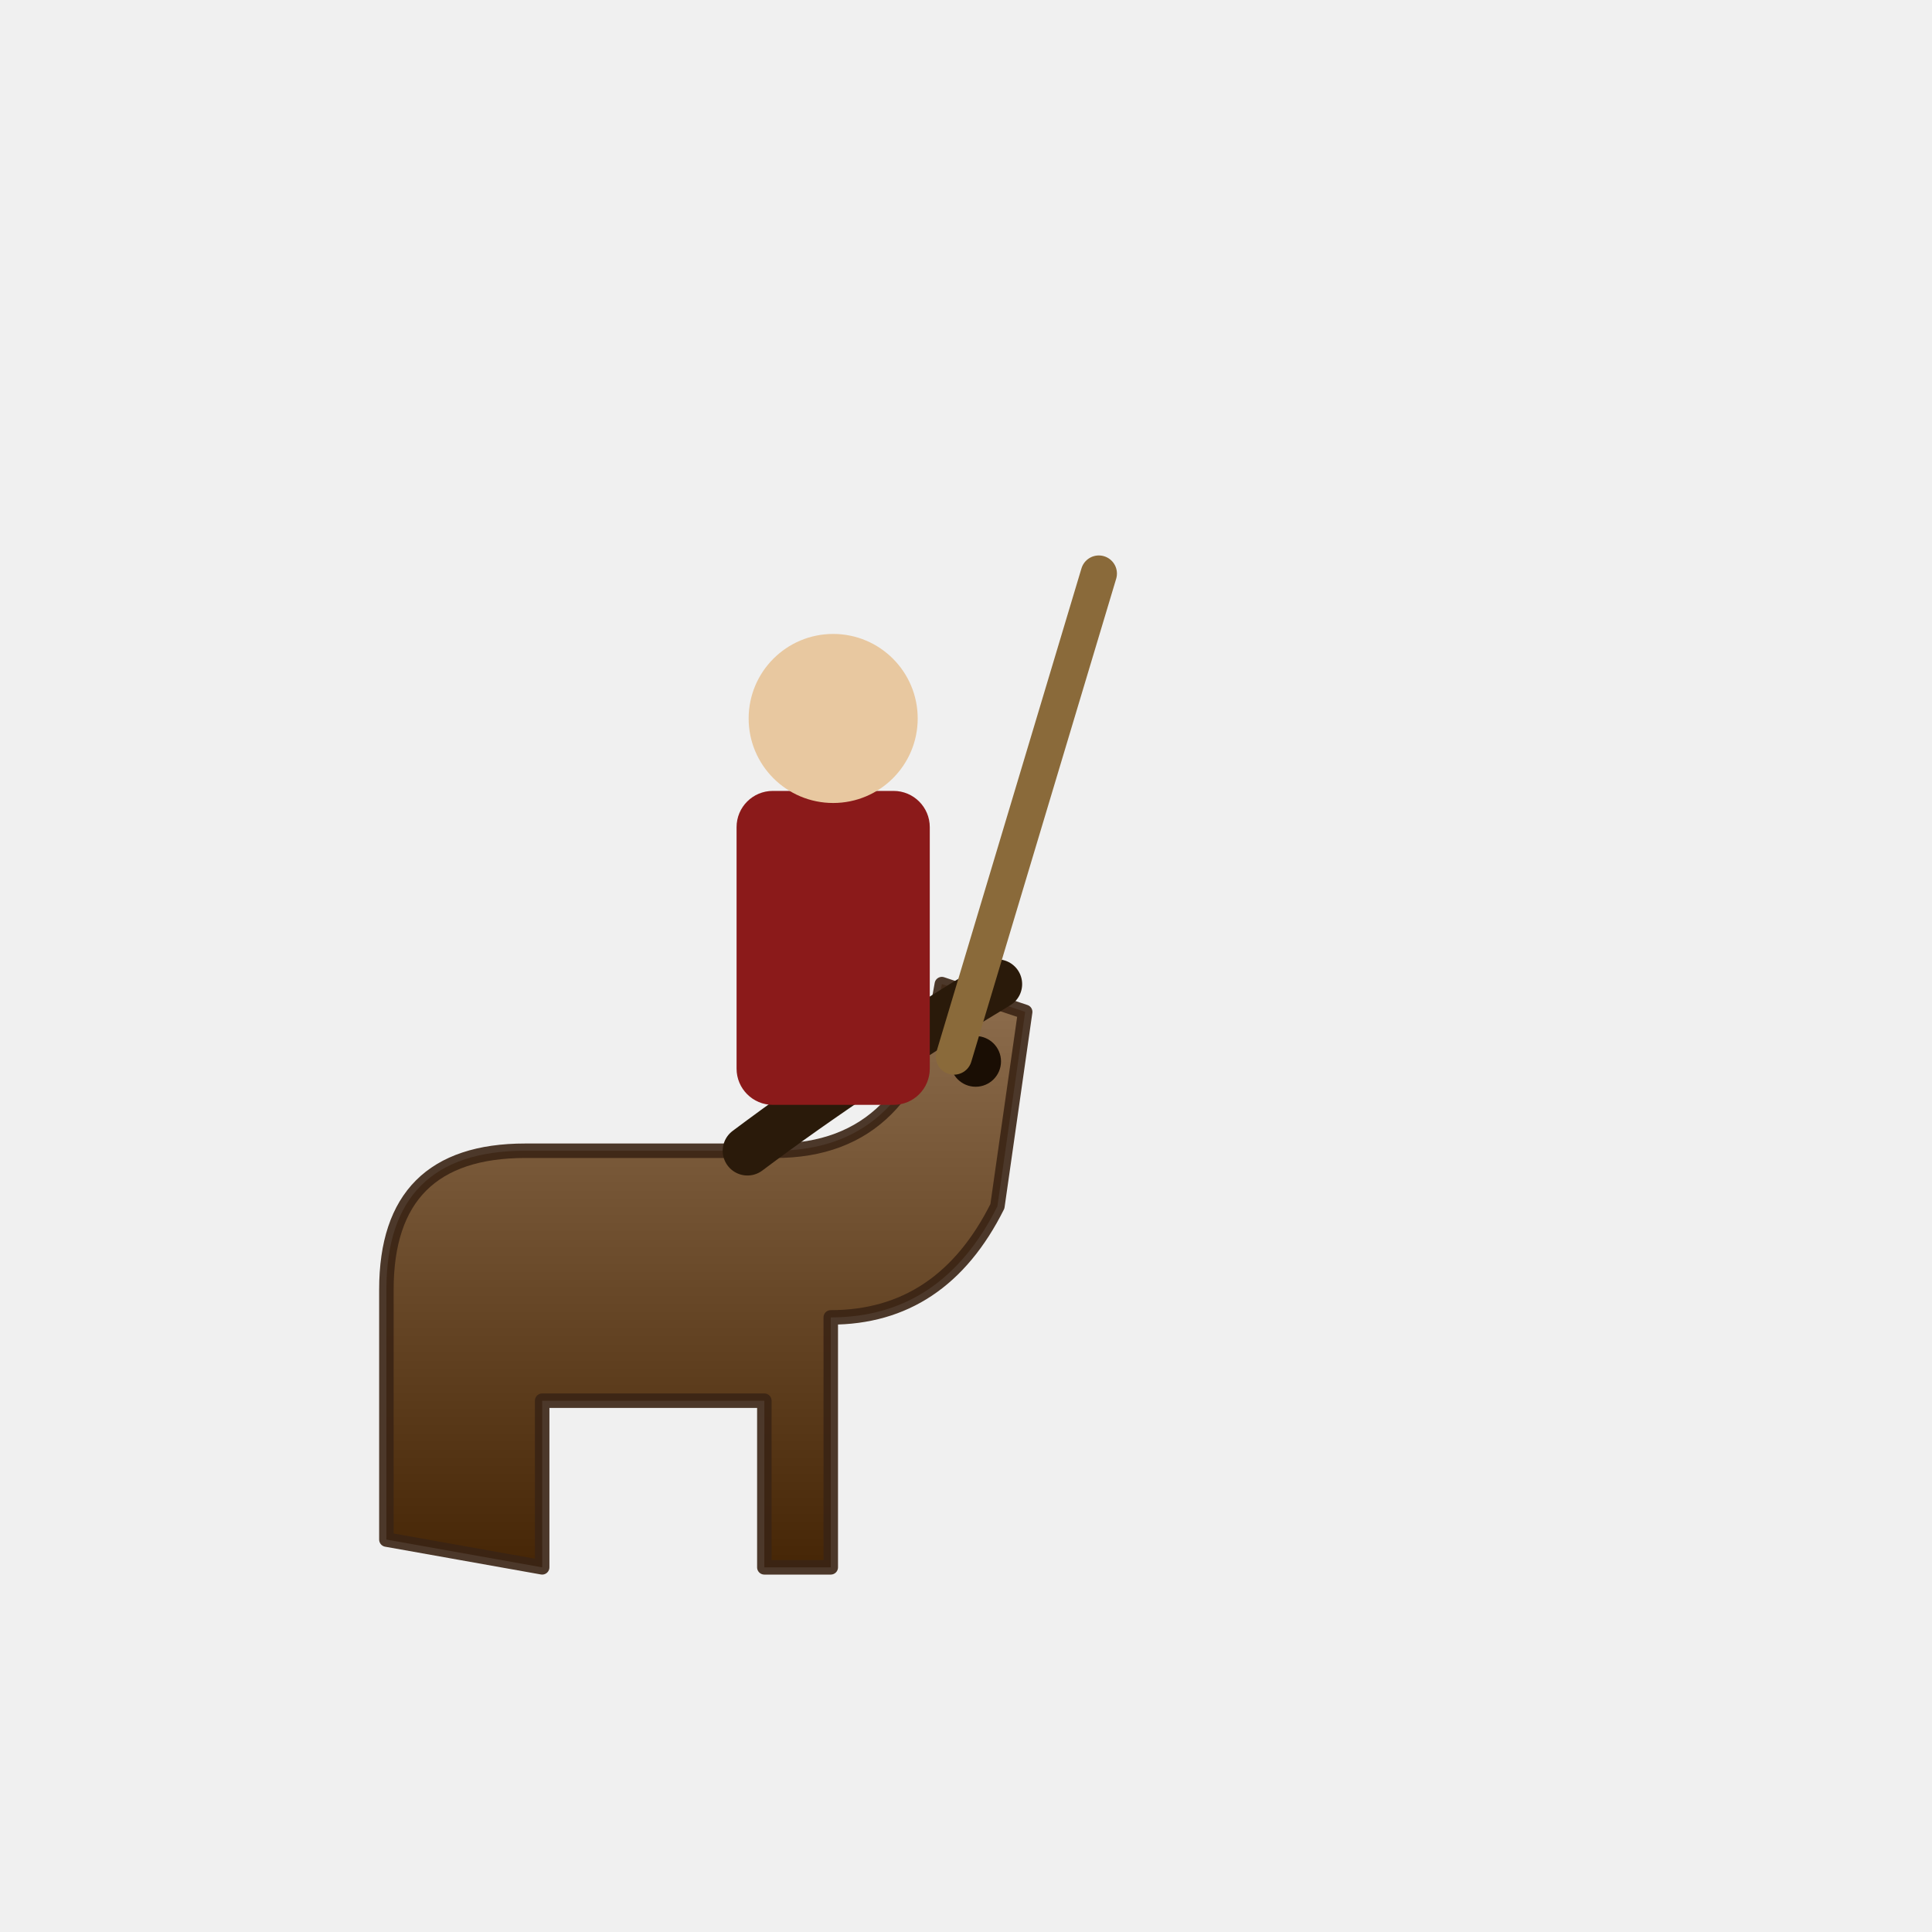
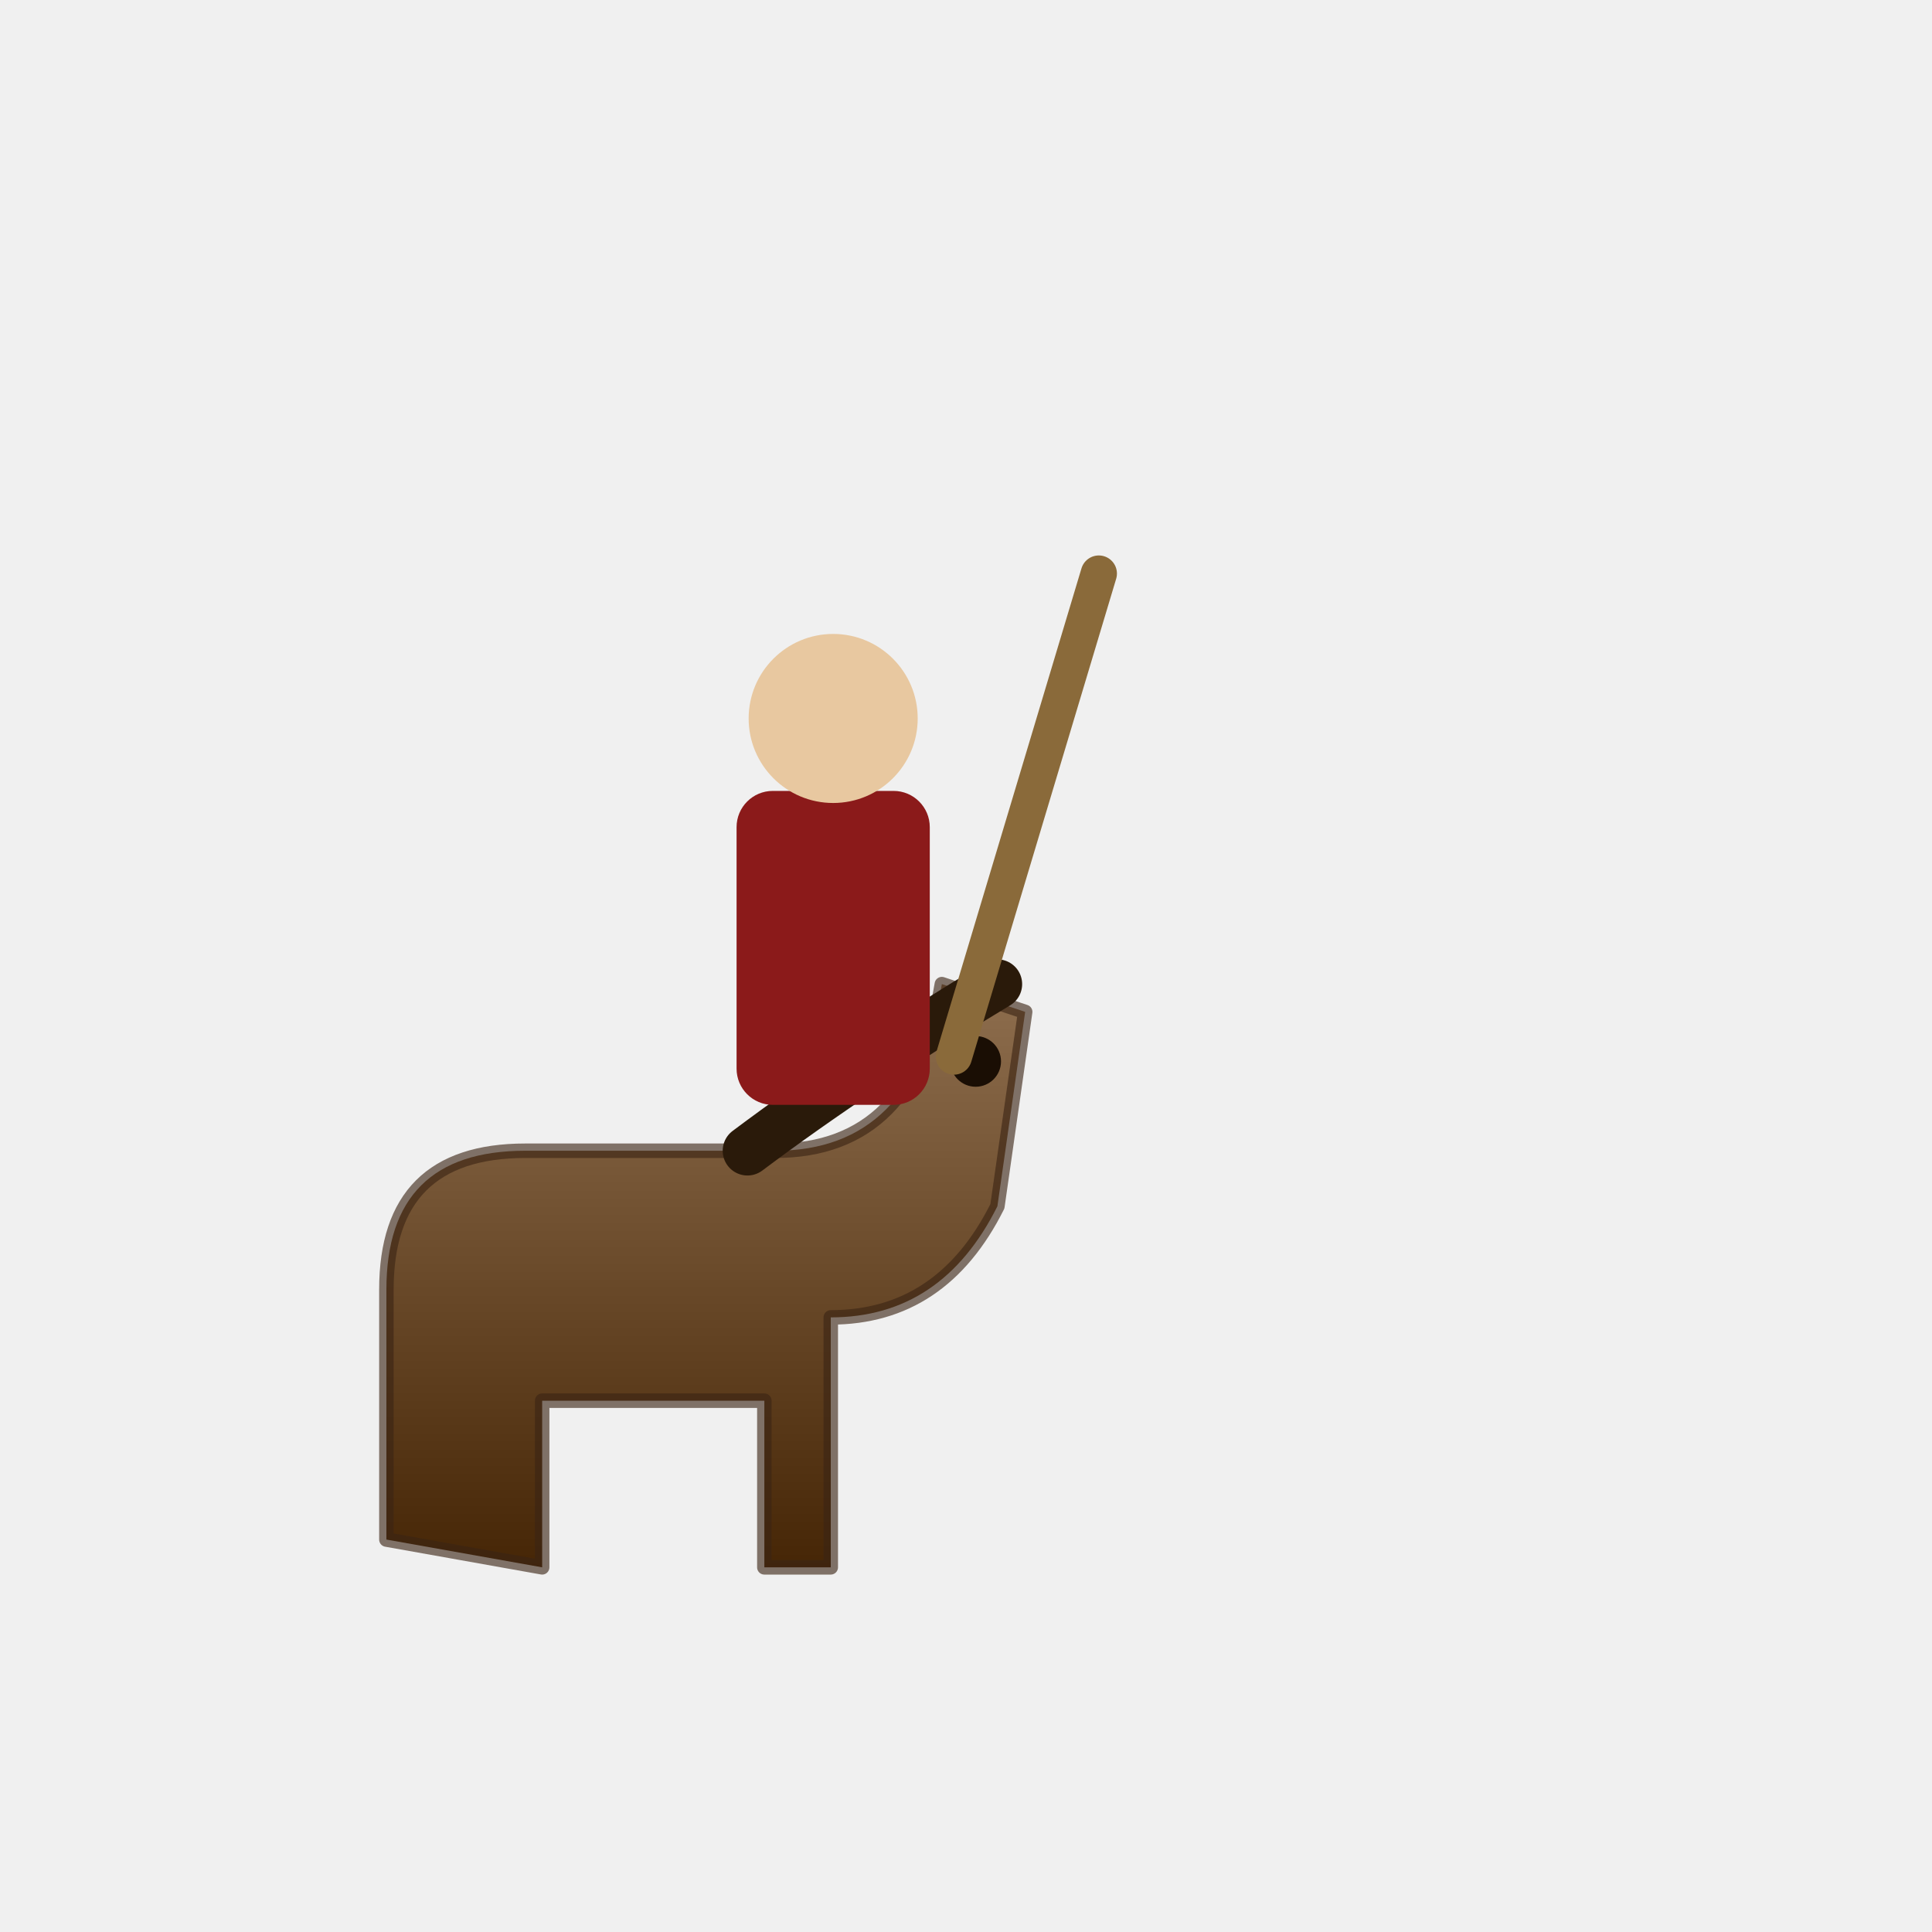
<svg xmlns="http://www.w3.org/2000/svg" viewBox="0 0 256 256" width="256" height="256">
  <defs>
    <pattern id="gtex" width="6" height="6" patternUnits="userSpaceOnUse">
      <circle cx="1.5" cy="1.5" r="0.8" fill="#000" opacity="0.18" />
      <circle cx="4.5" cy="4" r="0.6" fill="#fff" opacity="0.18" />
    </pattern>
    <pattern id="stripes" width="8" height="8" patternUnits="userSpaceOnUse" patternTransform="rotate(45)">
      <rect width="4" height="8" fill="#fff" opacity="0.35" />
    </pattern>
+     <linearGradient id="ao" x1="0" y1="0" x2="0" y2="1">
+       <stop offset="0.55" stop-color="#1a0e04" stop-opacity="0" />
+       <stop offset="1" stop-color="#1a0e04" stop-opacity="0.3" />
+     </linearGradient>
    <pattern id="stonetex" width="12" height="7" patternUnits="userSpaceOnUse">
      <path d="M0,3.5 h12 M6,0 v3.5 M0,3.5 v3.5 M12,3.5 v3.5" stroke="#000" stroke-width="0.9" fill="none" opacity="0.16" />
+     </pattern>
+     <pattern id="marbletex" width="16" height="16" patternUnits="userSpaceOnUse">
+       <path d="M0,10 q4,-3 8,0 t8,0 M-2,3 q5,2 10,-1 t8,1" stroke="#000" stroke-width="0.6" fill="none" opacity="0.08" />
+     </pattern>
+     <pattern id="sandtex" width="14" height="8" patternUnits="userSpaceOnUse">
+       <path d="M0,4 h14 M7,0 v4 M0,4 v4 M14,4 v4" stroke="#000" stroke-width="0.8" fill="none" opacity="0.13" />
+     </pattern>
+     <pattern id="hidetex" width="10" height="10" patternUnits="userSpaceOnUse">
+       <path d="M0,5 h10" stroke="#000" stroke-width="0.7" opacity="0.16" stroke-dasharray="1.5 2" />
+       <path d="M5,0 v10" stroke="#000" stroke-width="0.7" opacity="0.1" stroke-dasharray="1.5 2" />
+     </pattern>
+     <pattern id="plastertex" width="9" height="9" patternUnits="userSpaceOnUse">
+       <circle cx="2" cy="3" r="0.6" fill="#000" opacity="0.08" />
+       <circle cx="6.5" cy="7" r="0.5" fill="#fff" opacity="0.14" />
+     </pattern>
+     <pattern id="thatchtex" width="6" height="6" patternUnits="userSpaceOnUse" patternTransform="rotate(75)">
+       <path d="M0,3 h6" stroke="#000" stroke-width="0.9" opacity="0.16" />
+       <path d="M0,0.8 h6" stroke="#fff" stroke-width="0.5" opacity="0.12" />
+     </pattern>
+     <pattern id="mosaictex" width="4" height="4" patternUnits="userSpaceOnUse">
+       <rect width="2" height="2" fill="#fff" opacity="0.3" />
+       <rect x="2" y="2" width="2" height="2" fill="#000" opacity="0.14" />
+     </pattern>
+     <pattern id="tiletex" width="6" height="4" patternUnits="userSpaceOnUse">
+       <path d="M0,4 a3,3 0 0 1 6,0" stroke="#000" stroke-width="0.6" fill="none" opacity="0.14" />
    </pattern>
    <pattern id="planktex" width="12" height="5" patternUnits="userSpaceOnUse">
      <path d="M0,2.5 h12" stroke="#000" stroke-width="0.9" opacity="0.18" />
      <path d="M0,4.6 h12" stroke="#fff" stroke-width="0.6" opacity="0.12" />
    </pattern>
  </defs>
  <defs>
    <linearGradient id="g0" x1="0" y1="0" x2="0" y2="1">
      <stop offset="0" stop-color="#8e6e4e" />
      <stop offset="1" stop-color="#462606" />
    </linearGradient>
  </defs>
  <g transform="translate(-32,92) scale(1.6)">
-     <path d="M52,70 v-20.7 q0,-11.5 11.5,-11.5 h20.7 q11.5,0 13.8,-13.8 l6.9,2.3 l-2.3,16.1 q-4.6,9.2 -13.8,9.2 v20.7 h-5.5 v-13.8 h-18.4 v13.8 z" fill="url(#g0)" stroke="#3a2414" stroke-width="1.2" stroke-opacity="0.9" stroke-linejoin="round" stroke-linecap="round" />
+     <path d="M52,70 v-20.7 q0,-11.5 11.5,-11.5 h20.7 q11.5,0 13.8,-13.8 l6.9,2.3 l-2.3,16.1 q-4.6,9.2 -13.8,9.2 v20.7 h-5.5 v-13.8 h-18.4 v13.8 z" fill="url(#g0)" stroke="#3a2414" stroke-width="1.2" stroke-opacity="0.62" stroke-linejoin="round" stroke-linecap="round" />
    <path d="M81.9,37.8 q9.2,-6.9 20.7,-13.8" stroke="#2a1a0a" stroke-width="4.1" fill="none" stroke-linecap="round" />
    <circle cx="100.8" cy="30.4" r="2.1" fill="#1a0e04" />
    <rect x="81" y="8" width="16" height="26" fill="#8b1a1a" rx="3" />
    <circle cx="89" cy="2" r="7" fill="#e8c8a0" />
    <line x1="99" y1="30" x2="111" y2="-10" stroke="#8a6a3a" stroke-width="3" stroke-linecap="round" />
  </g>
</svg>
